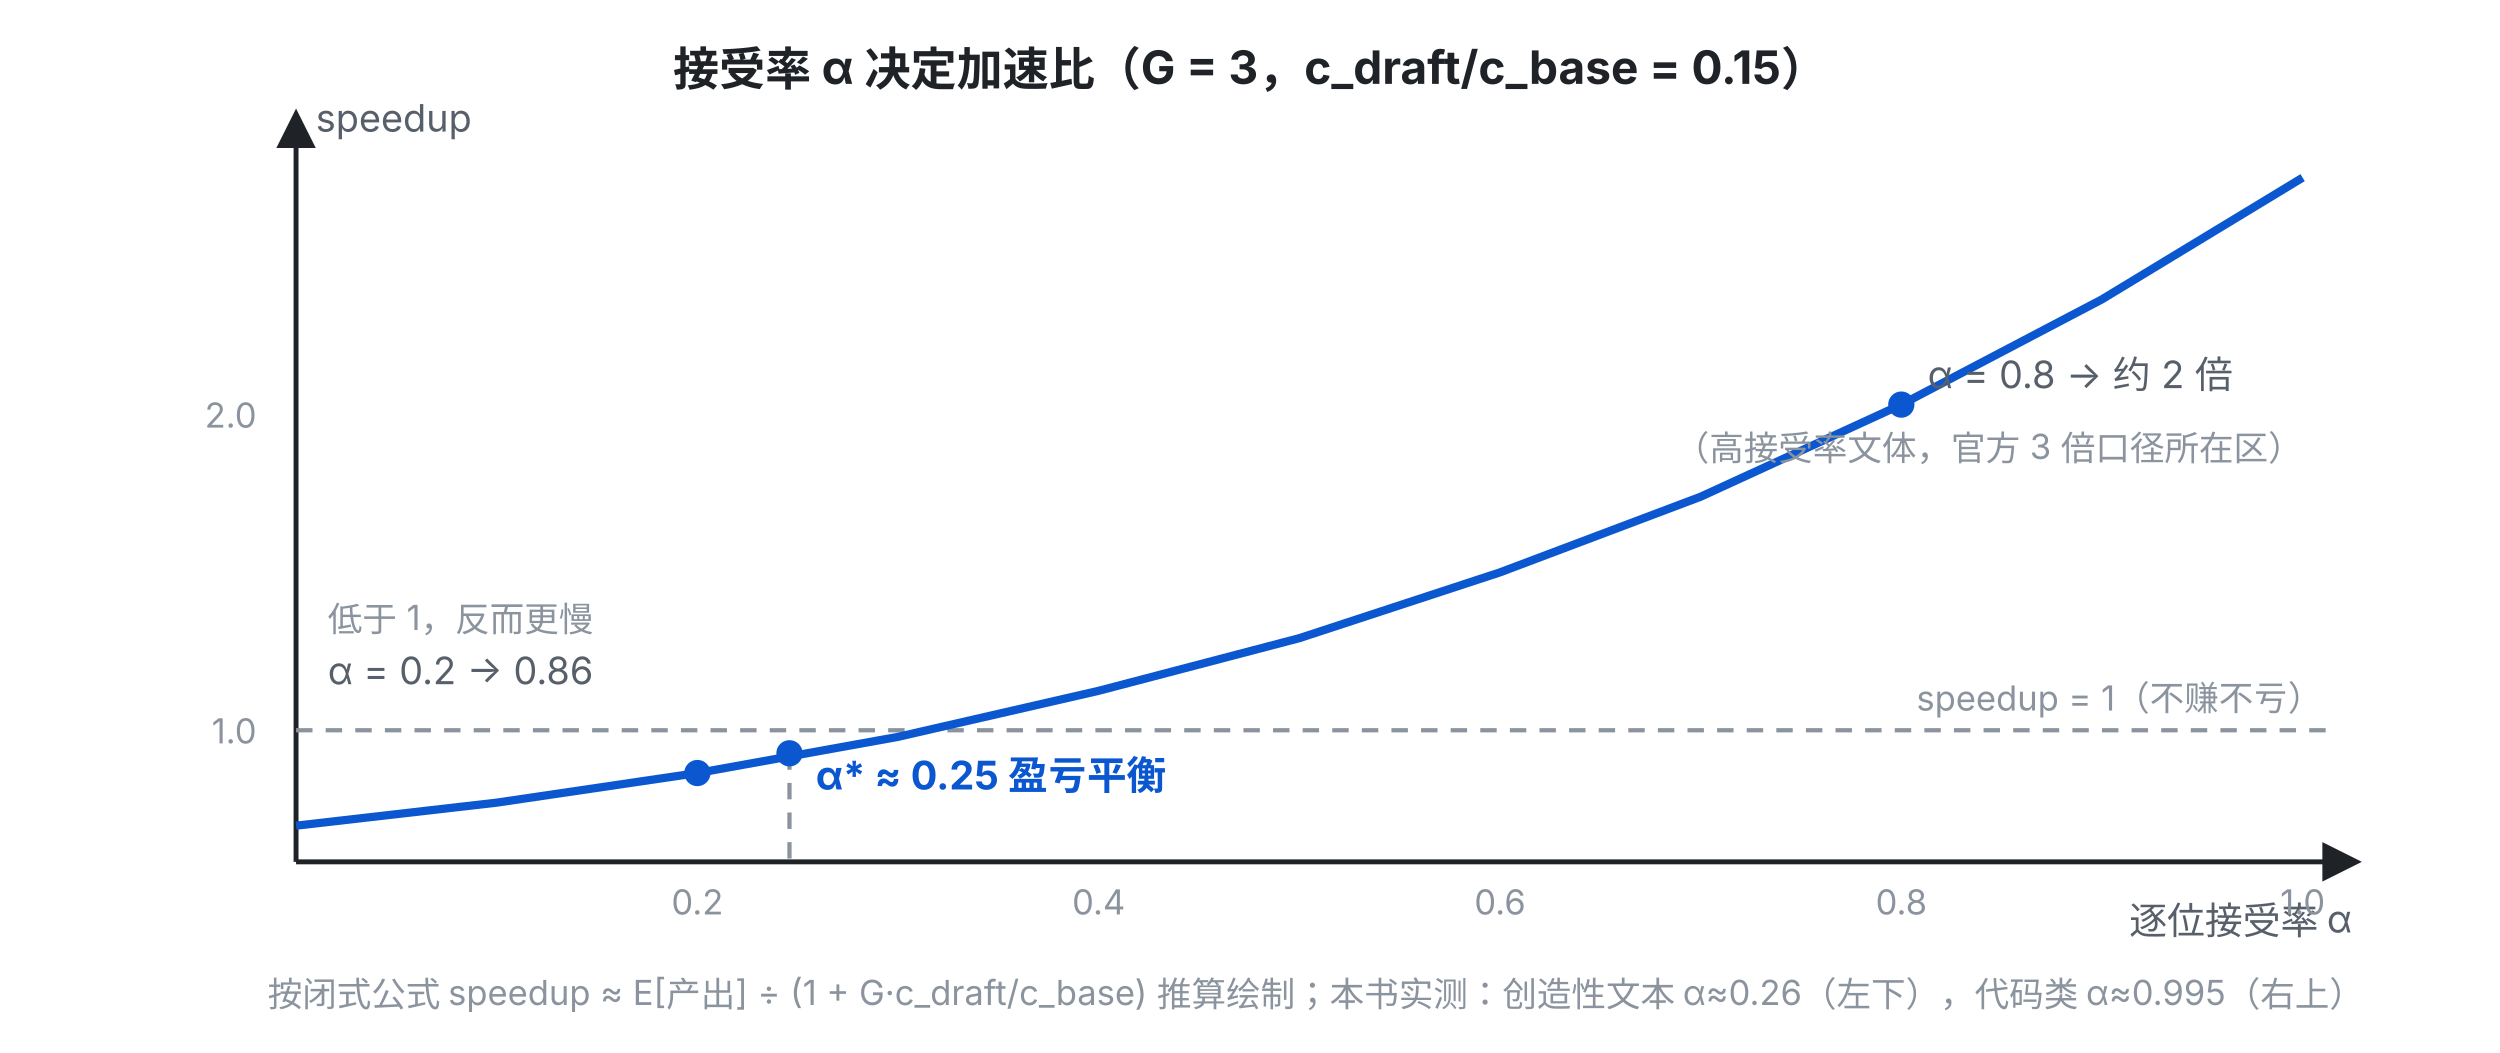
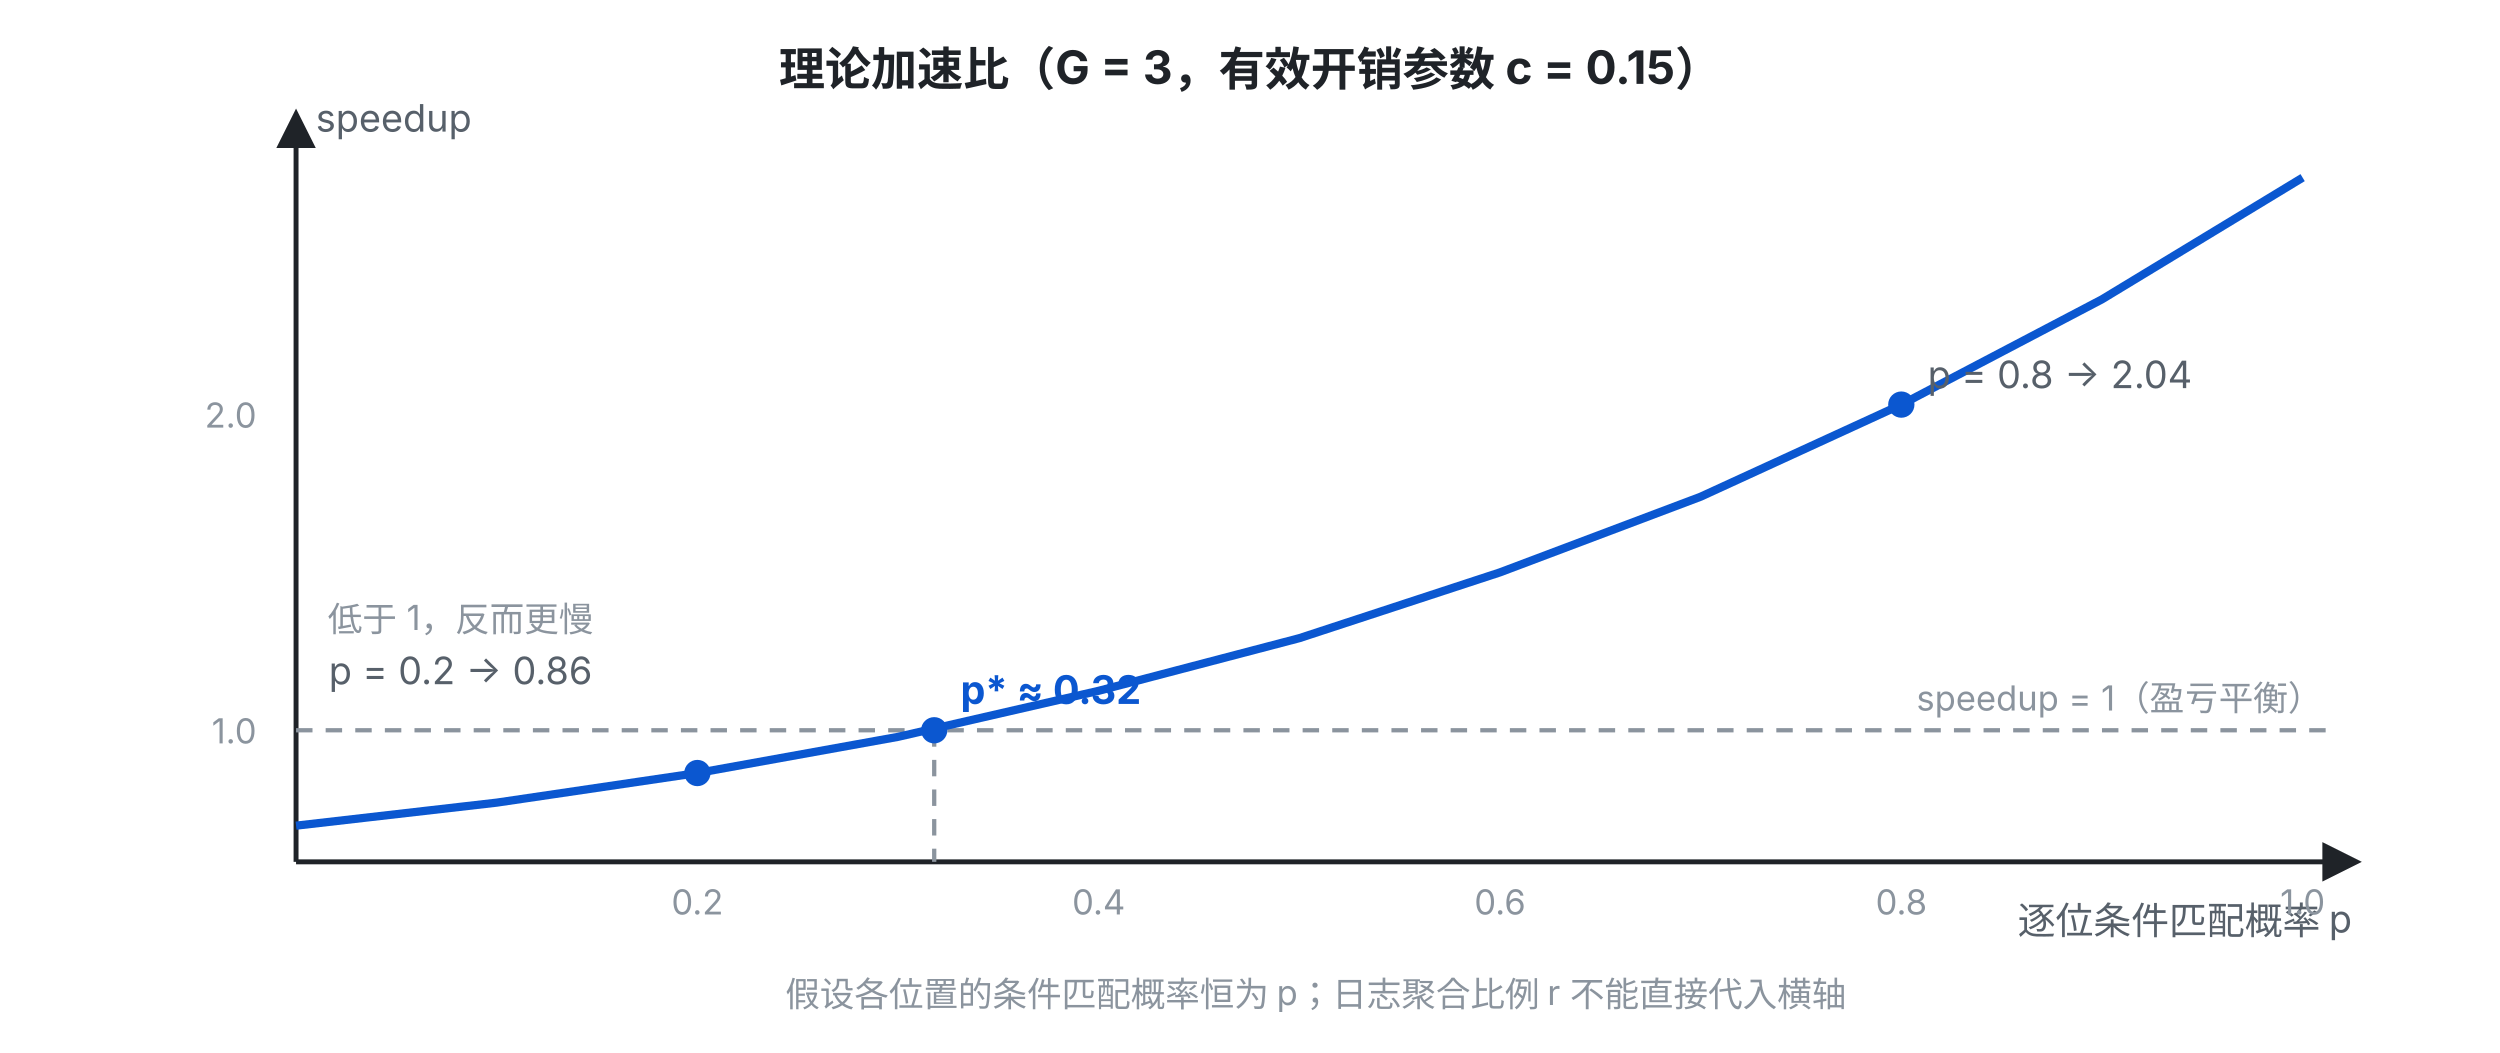
- <svg xmlns="http://www.w3.org/2000/svg" viewBox="0 0 760 320" width="760" height="320" role="img" aria-label="接受率与加速比曲线">
-   <style>
+ <svg xmlns="http://www.w3.org/2000/svg" viewBox="0 0 760 320" width="760" height="320" role="img" aria-label="逐位条件匹配概率与理论加速比曲线">
+   <defs>
+     <style>
    text{font-family:-apple-system, "PingFang SC", "Microsoft YaHei", sans-serif}
    .t{fill:var(--fig-text, #1f2328);font-size:14px;font-weight:700}
    .tw{fill:var(--fig-accent, #0b57d0);font-size:12px;font-weight:700}
    .ts{fill:var(--fig-text-soft, #57606a);font-size:11.5px}
    .td{fill:var(--fig-text-dim, #8b949e);font-size:10.5px}
    .ax{stroke:var(--fig-text, #1f2328);stroke-width:1.5;fill:none}
    .curve{stroke:var(--fig-accent, #0b57d0);stroke-width:2.5;fill:none}
    .edged{stroke:var(--fig-text-dim, #8b949e);stroke-width:1.3;fill:none;stroke-dasharray:5 4}
    .pt{fill:var(--fig-accent, #0b57d0)}
  </style>
-   <defs>
    <marker id="ar" orient="auto-start-reverse" markerWidth="8" markerHeight="8" refX="6" refY="4">
      <path d="M0,0 L8,4 L0,8 z" fill="var(--fig-text, #1f2328)" />
    </marker>
  </defs>
-   <text class="t" x="380" y="26" text-anchor="middle">接受率 α 决定加速比（G = 3，c_draft/c_base = 0.15）</text>
+   <text class="t" x="380" y="26" text-anchor="middle">理论加速比（G = 3，有效开销参数 c = 0.15）</text>
  <path class="ax" d="M90,262 H715" marker-end="url(#ar)" />
  <path class="ax" d="M90,262 V36" marker-end="url(#ar)" />
-   <text class="ts" x="715" y="284" text-anchor="end">逐位接受率 α</text>
+   <text class="ts" x="715" y="284" text-anchor="end">逐位条件匹配概率 p</text>
  <text class="ts" x="96" y="40">speedup</text>
  <text class="td" x="212" y="278" text-anchor="middle">0.2</text>
  <text class="td" x="334" y="278" text-anchor="middle">0.4</text>
  <text class="td" x="456" y="278" text-anchor="middle">0.6</text>
  <text class="td" x="578" y="278" text-anchor="middle">0.8</text>
  <text class="td" x="700" y="278" text-anchor="middle">1.0</text>
  <text class="td" x="78" y="226" text-anchor="end">1.0</text>
  <text class="td" x="78" y="130" text-anchor="end">2.0</text>
  <path class="edged" d="M90,222 H710" />
-   <text class="td" x="706" y="216" text-anchor="end">speedup = 1（不赚不亏）</text>
+   <text class="td" x="706" y="216" text-anchor="end">speedup = 1（盈亏平衡）</text>
  <path class="curve" d="M90,251 L151,244 L212,235 L273,224 L334,210 L395,194 L456,174 L517,151 L578,123 L639,91 L700,54" />
-   <path class="edged" d="M240,229 V262" />
-   <circle class="pt" cx="240" cy="229" r="4" />
-   <text class="tw" x="248" y="240">α* ≈ 0.25 盈亏平衡</text>
+   <path class="edged" d="M284,222 V262" />
+   <circle class="pt" cx="284" cy="222" r="4" />
+   <text class="tw" x="292" y="214">p* ≈ 0.32</text>
  <circle class="pt" cx="578" cy="123" r="4" />
-   <text class="ts" x="586" y="118">α = 0.8 → 约 2 倍</text>
-   <text class="td" x="700" y="140" text-anchor="end">（高接受率文体，官方 3 倍口径所在区）</text>
+   <text class="ts" x="586" y="118">p = 0.8 → 2.04</text>
  <circle class="pt" cx="212" cy="235" r="4" />
-   <text class="ts" x="140" y="208" text-anchor="middle">α = 0.2 → 0.86</text>
+   <text class="ts" x="140" y="208" text-anchor="middle">p = 0.2 → 0.86</text>
  <text class="td" x="140" y="192" text-anchor="middle">低于 1，反而更慢</text>
  <text class="td" x="140" y="308" text-anchor="middle" />
-   <text class="td" x="400" y="306" text-anchor="middle">按闭式公式 speedup ≈ E[产出] ÷ (1 + G·c_draft/c_base) 推算绘制；本书实测：创造性文本 α≈0.26（左下），代码类 α≈0.995（右上）</text>
+   <text class="td" x="400" y="306" text-anchor="middle">假设各位置的条件匹配概率恒为 p；日志聚合比例 r 不能直接代入横轴</text>
</svg>
